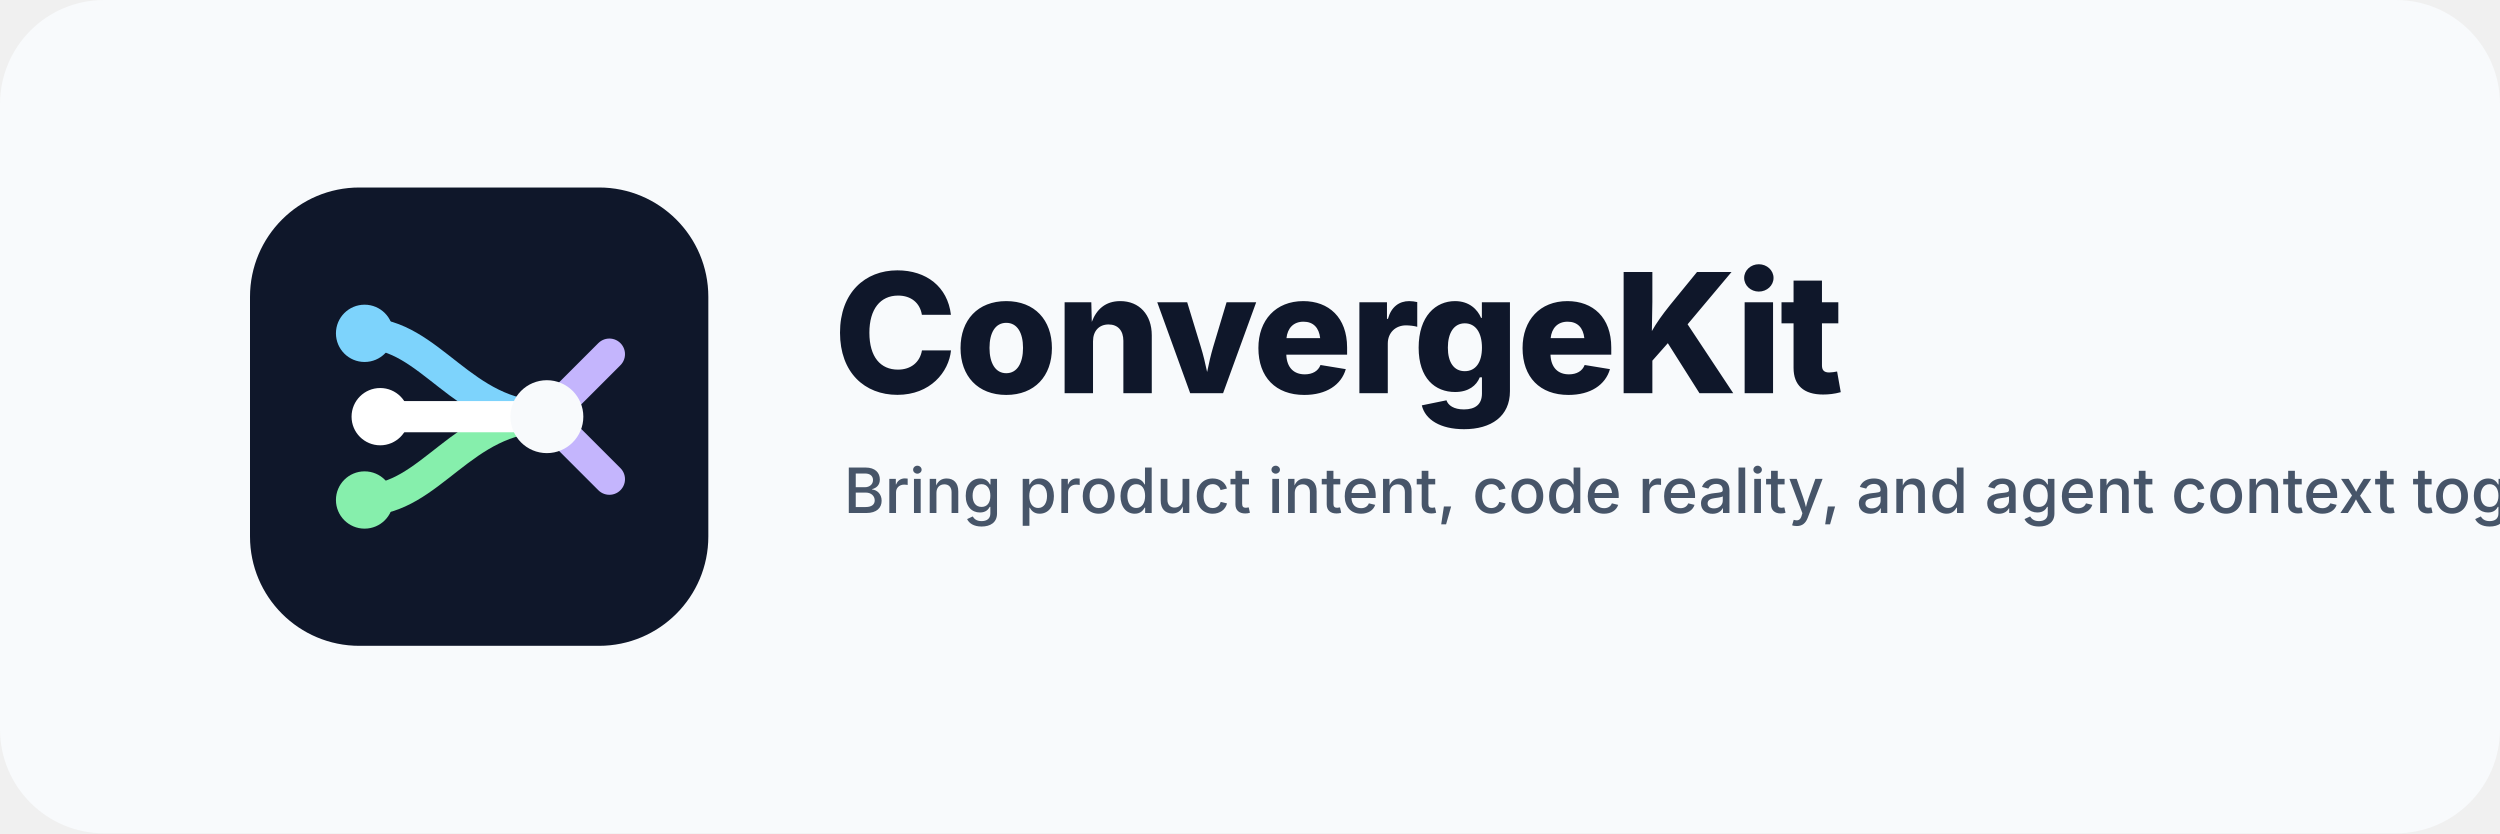
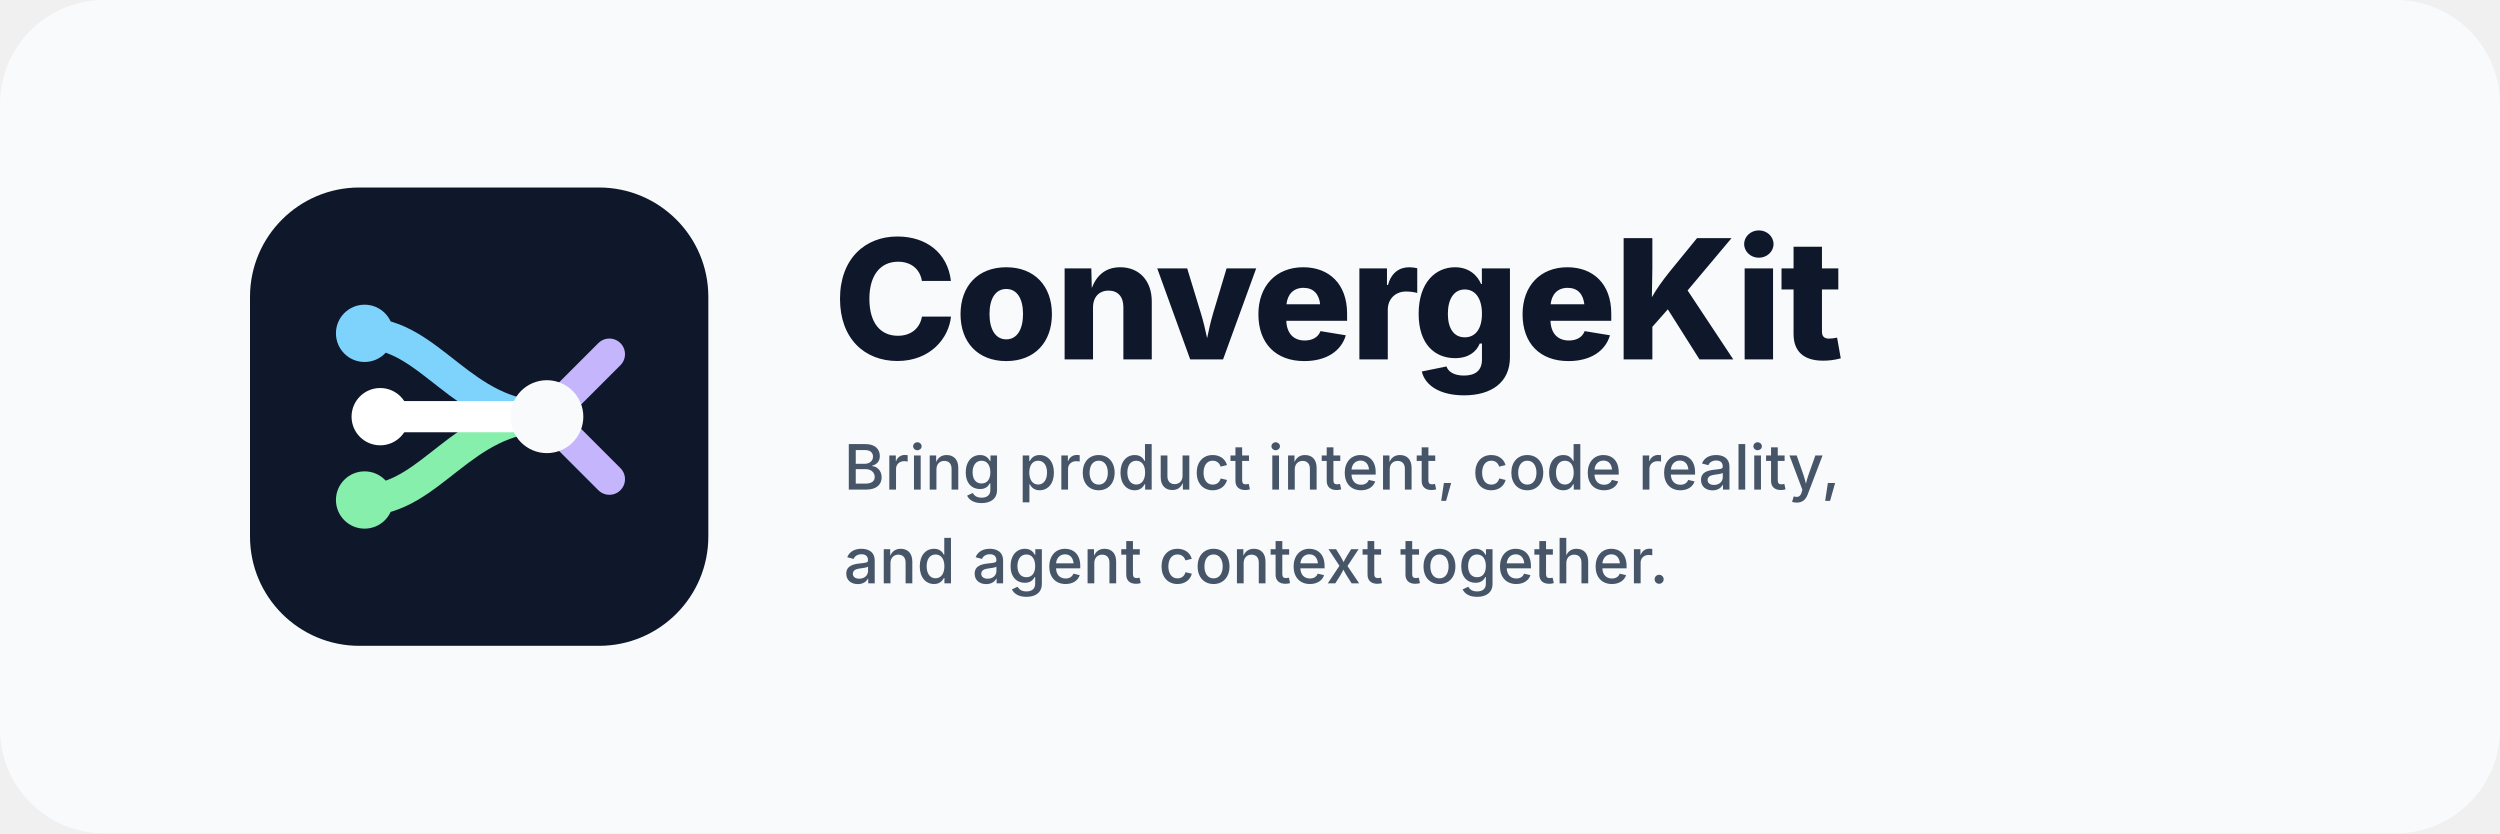
- <svg xmlns="http://www.w3.org/2000/svg" viewBox="0 0 960 320" role="img" aria-labelledby="title desc">
+ <svg xmlns="http://www.w3.org/2000/svg" width="960" height="320" viewBox="0 0 960 320" role="img" aria-labelledby="title desc">
  <rect width="960" height="320" rx="40" fill="#f8fafc" />
  <g transform="translate(96 72)">
    <rect width="176" height="176" rx="42" fill="#0f172a" />
    <path d="M44 56C69.3 56 81.4 88 114 88" fill="none" stroke="#7dd3fc" stroke-linecap="round" stroke-width="12" />
    <path d="M44 120C69.3 120 81.4 88 114 88" fill="none" stroke="#86efac" stroke-linecap="round" stroke-width="12" />
    <path d="M50 88H114" fill="none" stroke="#ffffff" stroke-linecap="round" stroke-width="12" />
    <path d="M114 88L138 64M114 88L138 112" fill="none" stroke="#c4b5fd" stroke-linecap="round" stroke-linejoin="round" stroke-width="12" />
    <circle cx="44" cy="56" r="11" fill="#7dd3fc" />
    <circle cx="44" cy="120" r="11" fill="#86efac" />
    <circle cx="50" cy="88" r="11" fill="#ffffff" />
    <circle cx="114" cy="88" r="14" fill="#f8fafc" />
  </g>
  <g fill="#0f172a" font-family="Inter, ui-sans-serif, system-ui, -apple-system, BlinkMacSystemFont, 'Segoe UI', sans-serif">
-     <text x="320" y="151" font-size="64" font-weight="760" letter-spacing="-1">ConvergeKit</text>
-     <text x="324" y="197" font-size="24" font-weight="500" fill="#475569">Bring product intent, code reality, and agent context together.</text>
+     <text x="320" y="138" font-size="64" font-weight="760" letter-spacing="-1">ConvergeKit</text>
+     <text x="324" y="188" font-size="24" font-weight="500" fill="#475569">Bring product intent, code reality,</text>
+     <text x="324" y="224" font-size="24" font-weight="500" fill="#475569">and agent context together.</text>
  </g>
</svg>
